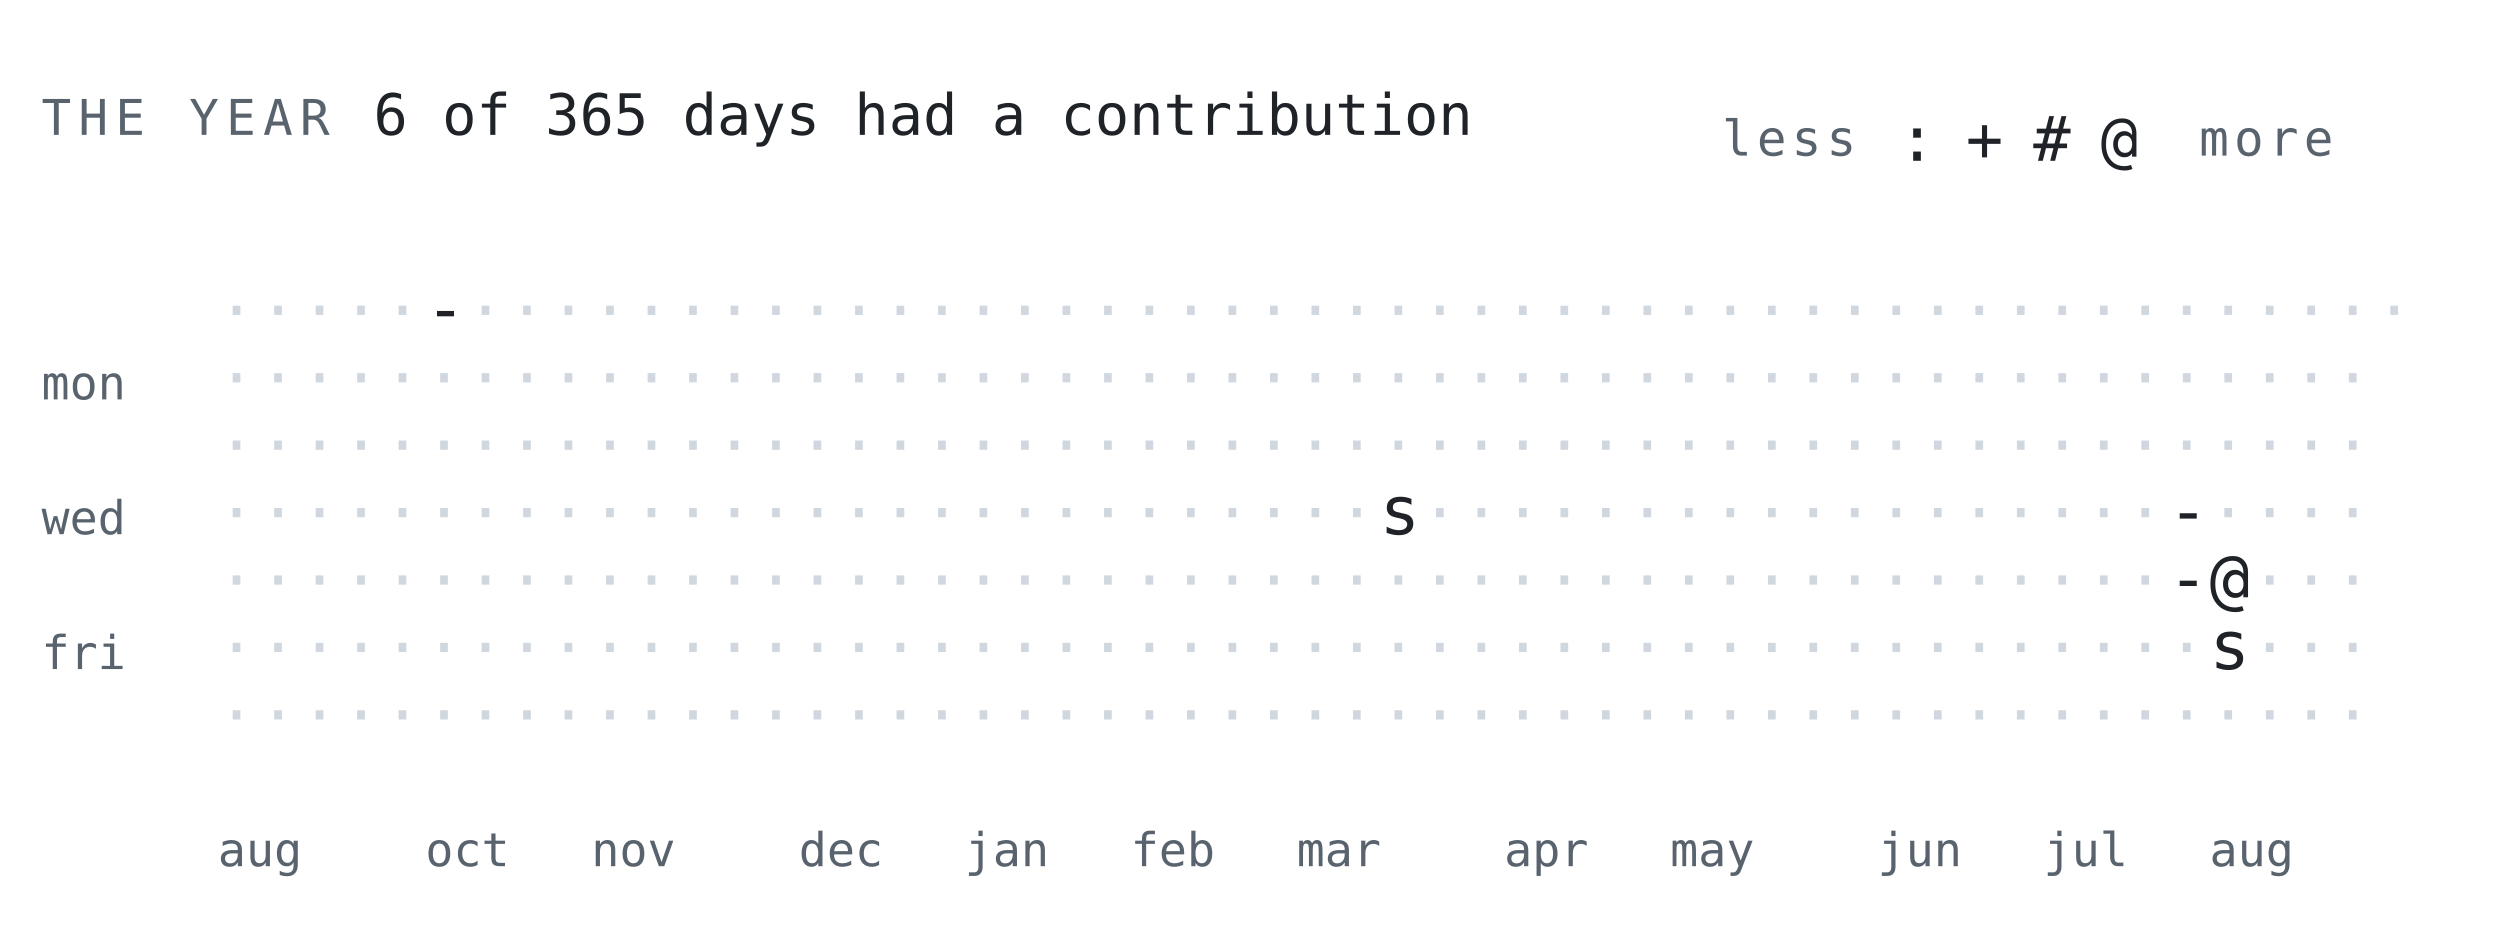
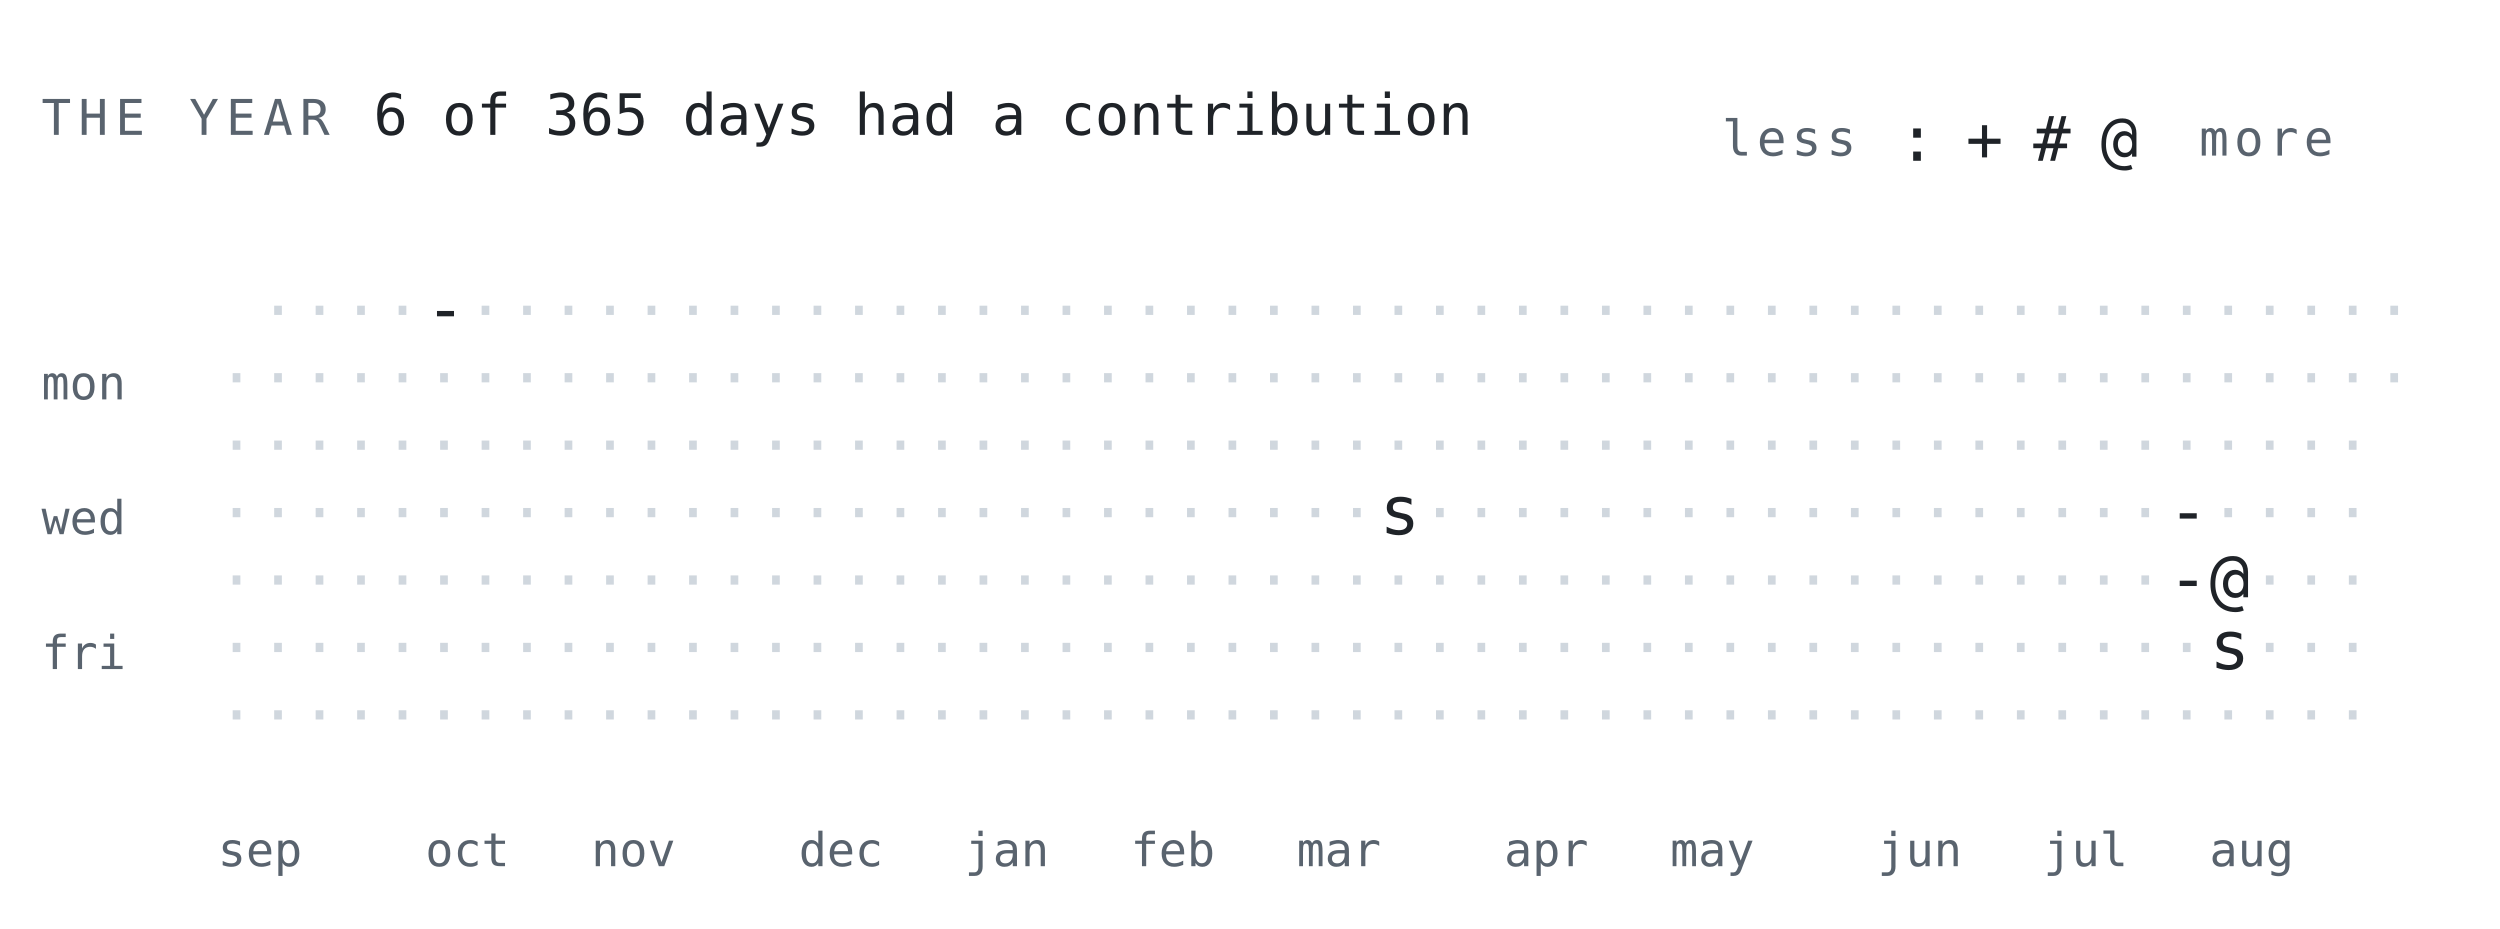
<svg xmlns="http://www.w3.org/2000/svg" viewBox="0 0 482 179" width="482" font-family="'JetBrains Mono', ui-monospace, SFMono-Regular, monospace">
  <style>
  .s{fill:#1f2328}  .m{fill:#59636e}  .t{fill:#d0d7de}
  .stk{stroke:#1f2328}  .trk{fill:#eaeef2}
  @media(prefers-color-scheme:dark){
    .s{fill:#e6edf3} .m{fill:#7d8590} .t{fill:#30363d}
    .stk{stroke:#e6edf3} .trk{fill:#21262d}
  }
</style>
  <rect fill="none" width="482" height="179" />
  <text class="m" x="8" y="26" font-size="9.5" letter-spacing="1.4">THE YEAR</text>
  <text class="s" x="72" y="26" font-size="11">6 of 365 days had a contribution</text>
  <text class="m" x="332" y="30" font-size="9.5" letter-spacing="1">less</text>
  <text class="s" x="366" y="31" font-size="12">:</text>
  <text class="s" x="379" y="31" font-size="12">+</text>
  <text class="s" x="392" y="31" font-size="12">#</text>
  <text class="s" x="405" y="31" font-size="12">@</text>
  <text class="m" x="424" y="30" font-size="9.5" letter-spacing="1">more</text>
-   <text class="t" x="42.0" y="64.0" font-size="12" xml:space="preserve">·</text>
  <text class="t" x="42.0" y="77.0" font-size="12" xml:space="preserve">·</text>
  <text class="t" x="42.0" y="90.0" font-size="12" xml:space="preserve">·</text>
  <text class="t" x="42.0" y="103.0" font-size="12" xml:space="preserve">·</text>
  <text class="t" x="42.0" y="116.0" font-size="12" xml:space="preserve">·</text>
  <text class="t" x="42.0" y="129.0" font-size="12" xml:space="preserve">·</text>
  <text class="t" x="42.0" y="142.0" font-size="12" xml:space="preserve">·</text>
  <text class="t" x="50.0" y="64.0" font-size="12" xml:space="preserve">·</text>
  <text class="t" x="50.0" y="77.0" font-size="12" xml:space="preserve">·</text>
  <text class="t" x="50.0" y="90.0" font-size="12" xml:space="preserve">·</text>
  <text class="t" x="50.0" y="103.0" font-size="12" xml:space="preserve">·</text>
  <text class="t" x="50.0" y="116.0" font-size="12" xml:space="preserve">·</text>
  <text class="t" x="50.0" y="129.0" font-size="12" xml:space="preserve">·</text>
  <text class="t" x="50.0" y="142.0" font-size="12" xml:space="preserve">·</text>
  <text class="t" x="58.0" y="64.0" font-size="12" xml:space="preserve">·</text>
  <text class="t" x="58.0" y="77.0" font-size="12" xml:space="preserve">·</text>
  <text class="t" x="58.0" y="90.0" font-size="12" xml:space="preserve">·</text>
  <text class="t" x="58.0" y="103.0" font-size="12" xml:space="preserve">·</text>
  <text class="t" x="58.0" y="116.0" font-size="12" xml:space="preserve">·</text>
  <text class="t" x="58.0" y="129.0" font-size="12" xml:space="preserve">·</text>
  <text class="t" x="58.0" y="142.0" font-size="12" xml:space="preserve">·</text>
  <text class="t" x="66.0" y="64.0" font-size="12" xml:space="preserve">·</text>
  <text class="t" x="66.0" y="77.0" font-size="12" xml:space="preserve">·</text>
  <text class="t" x="66.0" y="90.0" font-size="12" xml:space="preserve">·</text>
  <text class="t" x="66.0" y="103.0" font-size="12" xml:space="preserve">·</text>
  <text class="t" x="66.0" y="116.0" font-size="12" xml:space="preserve">·</text>
  <text class="t" x="66.0" y="129.0" font-size="12" xml:space="preserve">·</text>
  <text class="t" x="66.0" y="142.0" font-size="12" xml:space="preserve">·</text>
  <text class="t" x="74.0" y="64.0" font-size="12" xml:space="preserve">·</text>
  <text class="t" x="74.0" y="77.0" font-size="12" xml:space="preserve">·</text>
  <text class="t" x="74.0" y="90.0" font-size="12" xml:space="preserve">·</text>
  <text class="t" x="74.0" y="103.0" font-size="12" xml:space="preserve">·</text>
  <text class="t" x="74.0" y="116.0" font-size="12" xml:space="preserve">·</text>
  <text class="t" x="74.0" y="129.0" font-size="12" xml:space="preserve">·</text>
  <text class="t" x="74.0" y="142.0" font-size="12" xml:space="preserve">·</text>
  <text class="s" x="82.0" y="64.0" font-size="12.9" xml:space="preserve">-</text>
  <text class="t" x="82.0" y="77.0" font-size="12" xml:space="preserve">·</text>
  <text class="t" x="82.0" y="90.0" font-size="12" xml:space="preserve">·</text>
  <text class="t" x="82.0" y="103.0" font-size="12" xml:space="preserve">·</text>
  <text class="t" x="82.0" y="116.0" font-size="12" xml:space="preserve">·</text>
  <text class="t" x="82.0" y="129.0" font-size="12" xml:space="preserve">·</text>
  <text class="t" x="82.0" y="142.0" font-size="12" xml:space="preserve">·</text>
  <text class="t" x="90.0" y="64.0" font-size="12" xml:space="preserve">·</text>
  <text class="t" x="90.0" y="77.0" font-size="12" xml:space="preserve">·</text>
  <text class="t" x="90.0" y="90.0" font-size="12" xml:space="preserve">·</text>
  <text class="t" x="90.0" y="103.0" font-size="12" xml:space="preserve">·</text>
  <text class="t" x="90.0" y="116.0" font-size="12" xml:space="preserve">·</text>
  <text class="t" x="90.0" y="129.0" font-size="12" xml:space="preserve">·</text>
  <text class="t" x="90.0" y="142.0" font-size="12" xml:space="preserve">·</text>
  <text class="t" x="98.0" y="64.0" font-size="12" xml:space="preserve">·</text>
  <text class="t" x="98.0" y="77.0" font-size="12" xml:space="preserve">·</text>
  <text class="t" x="98.0" y="90.0" font-size="12" xml:space="preserve">·</text>
  <text class="t" x="98.0" y="103.0" font-size="12" xml:space="preserve">·</text>
  <text class="t" x="98.0" y="116.0" font-size="12" xml:space="preserve">·</text>
  <text class="t" x="98.0" y="129.0" font-size="12" xml:space="preserve">·</text>
  <text class="t" x="98.0" y="142.0" font-size="12" xml:space="preserve">·</text>
  <text class="t" x="106.0" y="64.0" font-size="12" xml:space="preserve">·</text>
  <text class="t" x="106.0" y="77.0" font-size="12" xml:space="preserve">·</text>
  <text class="t" x="106.0" y="90.0" font-size="12" xml:space="preserve">·</text>
  <text class="t" x="106.0" y="103.0" font-size="12" xml:space="preserve">·</text>
  <text class="t" x="106.0" y="116.0" font-size="12" xml:space="preserve">·</text>
  <text class="t" x="106.0" y="129.0" font-size="12" xml:space="preserve">·</text>
  <text class="t" x="106.0" y="142.0" font-size="12" xml:space="preserve">·</text>
  <text class="t" x="114.0" y="64.0" font-size="12" xml:space="preserve">·</text>
  <text class="t" x="114.0" y="77.0" font-size="12" xml:space="preserve">·</text>
  <text class="t" x="114.0" y="90.0" font-size="12" xml:space="preserve">·</text>
  <text class="t" x="114.0" y="103.0" font-size="12" xml:space="preserve">·</text>
  <text class="t" x="114.0" y="116.0" font-size="12" xml:space="preserve">·</text>
  <text class="t" x="114.0" y="129.0" font-size="12" xml:space="preserve">·</text>
  <text class="t" x="114.0" y="142.0" font-size="12" xml:space="preserve">·</text>
  <text class="t" x="122.0" y="64.0" font-size="12" xml:space="preserve">·</text>
  <text class="t" x="122.0" y="77.0" font-size="12" xml:space="preserve">·</text>
  <text class="t" x="122.0" y="90.0" font-size="12" xml:space="preserve">·</text>
  <text class="t" x="122.0" y="103.0" font-size="12" xml:space="preserve">·</text>
  <text class="t" x="122.0" y="116.0" font-size="12" xml:space="preserve">·</text>
  <text class="t" x="122.0" y="129.0" font-size="12" xml:space="preserve">·</text>
  <text class="t" x="122.0" y="142.0" font-size="12" xml:space="preserve">·</text>
  <text class="t" x="130.0" y="64.0" font-size="12" xml:space="preserve">·</text>
  <text class="t" x="130.0" y="77.0" font-size="12" xml:space="preserve">·</text>
  <text class="t" x="130.0" y="90.0" font-size="12" xml:space="preserve">·</text>
  <text class="t" x="130.0" y="103.0" font-size="12" xml:space="preserve">·</text>
  <text class="t" x="130.0" y="116.0" font-size="12" xml:space="preserve">·</text>
  <text class="t" x="130.0" y="129.0" font-size="12" xml:space="preserve">·</text>
  <text class="t" x="130.0" y="142.0" font-size="12" xml:space="preserve">·</text>
  <text class="t" x="138.0" y="64.0" font-size="12" xml:space="preserve">·</text>
  <text class="t" x="138.0" y="77.0" font-size="12" xml:space="preserve">·</text>
  <text class="t" x="138.0" y="90.0" font-size="12" xml:space="preserve">·</text>
  <text class="t" x="138.0" y="103.0" font-size="12" xml:space="preserve">·</text>
  <text class="t" x="138.0" y="116.0" font-size="12" xml:space="preserve">·</text>
  <text class="t" x="138.0" y="129.0" font-size="12" xml:space="preserve">·</text>
  <text class="t" x="138.0" y="142.0" font-size="12" xml:space="preserve">·</text>
  <text class="t" x="146.0" y="64.0" font-size="12" xml:space="preserve">·</text>
  <text class="t" x="146.0" y="77.0" font-size="12" xml:space="preserve">·</text>
  <text class="t" x="146.0" y="90.0" font-size="12" xml:space="preserve">·</text>
  <text class="t" x="146.0" y="103.0" font-size="12" xml:space="preserve">·</text>
  <text class="t" x="146.0" y="116.0" font-size="12" xml:space="preserve">·</text>
  <text class="t" x="146.0" y="129.0" font-size="12" xml:space="preserve">·</text>
  <text class="t" x="146.0" y="142.0" font-size="12" xml:space="preserve">·</text>
  <text class="t" x="154.0" y="64.0" font-size="12" xml:space="preserve">·</text>
  <text class="t" x="154.0" y="77.0" font-size="12" xml:space="preserve">·</text>
  <text class="t" x="154.0" y="90.0" font-size="12" xml:space="preserve">·</text>
  <text class="t" x="154.0" y="103.0" font-size="12" xml:space="preserve">·</text>
  <text class="t" x="154.0" y="116.0" font-size="12" xml:space="preserve">·</text>
  <text class="t" x="154.0" y="129.0" font-size="12" xml:space="preserve">·</text>
  <text class="t" x="154.0" y="142.0" font-size="12" xml:space="preserve">·</text>
  <text class="t" x="162.0" y="64.0" font-size="12" xml:space="preserve">·</text>
  <text class="t" x="162.0" y="77.0" font-size="12" xml:space="preserve">·</text>
  <text class="t" x="162.0" y="90.0" font-size="12" xml:space="preserve">·</text>
  <text class="t" x="162.0" y="103.0" font-size="12" xml:space="preserve">·</text>
  <text class="t" x="162.0" y="116.0" font-size="12" xml:space="preserve">·</text>
  <text class="t" x="162.0" y="129.0" font-size="12" xml:space="preserve">·</text>
  <text class="t" x="162.0" y="142.0" font-size="12" xml:space="preserve">·</text>
  <text class="t" x="170.0" y="64.0" font-size="12" xml:space="preserve">·</text>
  <text class="t" x="170.0" y="77.0" font-size="12" xml:space="preserve">·</text>
  <text class="t" x="170.0" y="90.0" font-size="12" xml:space="preserve">·</text>
  <text class="t" x="170.0" y="103.0" font-size="12" xml:space="preserve">·</text>
  <text class="t" x="170.0" y="116.0" font-size="12" xml:space="preserve">·</text>
  <text class="t" x="170.0" y="129.0" font-size="12" xml:space="preserve">·</text>
  <text class="t" x="170.0" y="142.0" font-size="12" xml:space="preserve">·</text>
  <text class="t" x="178.0" y="64.0" font-size="12" xml:space="preserve">·</text>
  <text class="t" x="178.0" y="77.0" font-size="12" xml:space="preserve">·</text>
  <text class="t" x="178.0" y="90.0" font-size="12" xml:space="preserve">·</text>
  <text class="t" x="178.0" y="103.0" font-size="12" xml:space="preserve">·</text>
  <text class="t" x="178.0" y="116.0" font-size="12" xml:space="preserve">·</text>
  <text class="t" x="178.0" y="129.0" font-size="12" xml:space="preserve">·</text>
  <text class="t" x="178.0" y="142.0" font-size="12" xml:space="preserve">·</text>
  <text class="t" x="186.0" y="64.0" font-size="12" xml:space="preserve">·</text>
  <text class="t" x="186.0" y="77.0" font-size="12" xml:space="preserve">·</text>
  <text class="t" x="186.0" y="90.0" font-size="12" xml:space="preserve">·</text>
  <text class="t" x="186.0" y="103.0" font-size="12" xml:space="preserve">·</text>
  <text class="t" x="186.0" y="116.0" font-size="12" xml:space="preserve">·</text>
  <text class="t" x="186.0" y="129.0" font-size="12" xml:space="preserve">·</text>
  <text class="t" x="186.0" y="142.0" font-size="12" xml:space="preserve">·</text>
  <text class="t" x="194.0" y="64.0" font-size="12" xml:space="preserve">·</text>
  <text class="t" x="194.0" y="77.0" font-size="12" xml:space="preserve">·</text>
  <text class="t" x="194.0" y="90.0" font-size="12" xml:space="preserve">·</text>
  <text class="t" x="194.0" y="103.0" font-size="12" xml:space="preserve">·</text>
  <text class="t" x="194.0" y="116.0" font-size="12" xml:space="preserve">·</text>
  <text class="t" x="194.0" y="129.0" font-size="12" xml:space="preserve">·</text>
  <text class="t" x="194.0" y="142.0" font-size="12" xml:space="preserve">·</text>
  <text class="t" x="202.0" y="64.0" font-size="12" xml:space="preserve">·</text>
  <text class="t" x="202.0" y="77.0" font-size="12" xml:space="preserve">·</text>
  <text class="t" x="202.0" y="90.0" font-size="12" xml:space="preserve">·</text>
  <text class="t" x="202.0" y="103.0" font-size="12" xml:space="preserve">·</text>
  <text class="t" x="202.0" y="116.0" font-size="12" xml:space="preserve">·</text>
  <text class="t" x="202.0" y="129.0" font-size="12" xml:space="preserve">·</text>
  <text class="t" x="202.0" y="142.0" font-size="12" xml:space="preserve">·</text>
  <text class="t" x="210.0" y="64.0" font-size="12" xml:space="preserve">·</text>
  <text class="t" x="210.0" y="77.0" font-size="12" xml:space="preserve">·</text>
  <text class="t" x="210.0" y="90.0" font-size="12" xml:space="preserve">·</text>
  <text class="t" x="210.0" y="103.0" font-size="12" xml:space="preserve">·</text>
  <text class="t" x="210.0" y="116.0" font-size="12" xml:space="preserve">·</text>
  <text class="t" x="210.0" y="129.0" font-size="12" xml:space="preserve">·</text>
  <text class="t" x="210.0" y="142.0" font-size="12" xml:space="preserve">·</text>
  <text class="t" x="218.0" y="64.0" font-size="12" xml:space="preserve">·</text>
  <text class="t" x="218.0" y="77.0" font-size="12" xml:space="preserve">·</text>
  <text class="t" x="218.0" y="90.0" font-size="12" xml:space="preserve">·</text>
  <text class="t" x="218.0" y="103.0" font-size="12" xml:space="preserve">·</text>
  <text class="t" x="218.0" y="116.0" font-size="12" xml:space="preserve">·</text>
  <text class="t" x="218.0" y="129.0" font-size="12" xml:space="preserve">·</text>
  <text class="t" x="218.0" y="142.0" font-size="12" xml:space="preserve">·</text>
  <text class="t" x="226.0" y="64.0" font-size="12" xml:space="preserve">·</text>
  <text class="t" x="226.0" y="77.0" font-size="12" xml:space="preserve">·</text>
  <text class="t" x="226.0" y="90.0" font-size="12" xml:space="preserve">·</text>
  <text class="t" x="226.0" y="103.0" font-size="12" xml:space="preserve">·</text>
  <text class="t" x="226.0" y="116.0" font-size="12" xml:space="preserve">·</text>
  <text class="t" x="226.0" y="129.0" font-size="12" xml:space="preserve">·</text>
  <text class="t" x="226.0" y="142.0" font-size="12" xml:space="preserve">·</text>
  <text class="t" x="234.0" y="64.0" font-size="12" xml:space="preserve">·</text>
  <text class="t" x="234.0" y="77.0" font-size="12" xml:space="preserve">·</text>
  <text class="t" x="234.0" y="90.0" font-size="12" xml:space="preserve">·</text>
  <text class="t" x="234.0" y="103.0" font-size="12" xml:space="preserve">·</text>
  <text class="t" x="234.0" y="116.0" font-size="12" xml:space="preserve">·</text>
  <text class="t" x="234.0" y="129.0" font-size="12" xml:space="preserve">·</text>
  <text class="t" x="234.0" y="142.0" font-size="12" xml:space="preserve">·</text>
  <text class="t" x="242.0" y="64.0" font-size="12" xml:space="preserve">·</text>
  <text class="t" x="242.0" y="77.0" font-size="12" xml:space="preserve">·</text>
  <text class="t" x="242.0" y="90.0" font-size="12" xml:space="preserve">·</text>
  <text class="t" x="242.0" y="103.0" font-size="12" xml:space="preserve">·</text>
  <text class="t" x="242.0" y="116.0" font-size="12" xml:space="preserve">·</text>
  <text class="t" x="242.0" y="129.0" font-size="12" xml:space="preserve">·</text>
  <text class="t" x="242.0" y="142.0" font-size="12" xml:space="preserve">·</text>
  <text class="t" x="250.0" y="64.0" font-size="12" xml:space="preserve">·</text>
  <text class="t" x="250.0" y="77.0" font-size="12" xml:space="preserve">·</text>
  <text class="t" x="250.0" y="90.0" font-size="12" xml:space="preserve">·</text>
  <text class="t" x="250.0" y="103.0" font-size="12" xml:space="preserve">·</text>
  <text class="t" x="250.0" y="116.0" font-size="12" xml:space="preserve">·</text>
  <text class="t" x="250.0" y="129.0" font-size="12" xml:space="preserve">·</text>
  <text class="t" x="250.0" y="142.0" font-size="12" xml:space="preserve">·</text>
  <text class="t" x="258.0" y="64.0" font-size="12" xml:space="preserve">·</text>
  <text class="t" x="258.0" y="77.0" font-size="12" xml:space="preserve">·</text>
  <text class="t" x="258.0" y="90.0" font-size="12" xml:space="preserve">·</text>
  <text class="t" x="258.0" y="103.0" font-size="12" xml:space="preserve">·</text>
  <text class="t" x="258.0" y="116.0" font-size="12" xml:space="preserve">·</text>
  <text class="t" x="258.0" y="129.0" font-size="12" xml:space="preserve">·</text>
  <text class="t" x="258.0" y="142.0" font-size="12" xml:space="preserve">·</text>
  <text class="t" x="266.0" y="64.0" font-size="12" xml:space="preserve">·</text>
  <text class="t" x="266.0" y="77.0" font-size="12" xml:space="preserve">·</text>
  <text class="t" x="266.0" y="90.0" font-size="12" xml:space="preserve">·</text>
  <text class="s" x="266.0" y="103.0" font-size="12.9" xml:space="preserve">s</text>
  <text class="t" x="266.0" y="116.0" font-size="12" xml:space="preserve">·</text>
  <text class="t" x="266.0" y="129.0" font-size="12" xml:space="preserve">·</text>
  <text class="t" x="266.0" y="142.0" font-size="12" xml:space="preserve">·</text>
  <text class="t" x="274.0" y="64.0" font-size="12" xml:space="preserve">·</text>
  <text class="t" x="274.0" y="77.0" font-size="12" xml:space="preserve">·</text>
  <text class="t" x="274.0" y="90.0" font-size="12" xml:space="preserve">·</text>
  <text class="t" x="274.0" y="103.0" font-size="12" xml:space="preserve">·</text>
  <text class="t" x="274.0" y="116.0" font-size="12" xml:space="preserve">·</text>
  <text class="t" x="274.0" y="129.0" font-size="12" xml:space="preserve">·</text>
  <text class="t" x="274.0" y="142.0" font-size="12" xml:space="preserve">·</text>
  <text class="t" x="282.0" y="64.0" font-size="12" xml:space="preserve">·</text>
  <text class="t" x="282.0" y="77.0" font-size="12" xml:space="preserve">·</text>
  <text class="t" x="282.0" y="90.0" font-size="12" xml:space="preserve">·</text>
  <text class="t" x="282.0" y="103.0" font-size="12" xml:space="preserve">·</text>
  <text class="t" x="282.0" y="116.0" font-size="12" xml:space="preserve">·</text>
  <text class="t" x="282.0" y="129.0" font-size="12" xml:space="preserve">·</text>
  <text class="t" x="282.0" y="142.0" font-size="12" xml:space="preserve">·</text>
  <text class="t" x="290.0" y="64.0" font-size="12" xml:space="preserve">·</text>
  <text class="t" x="290.0" y="77.0" font-size="12" xml:space="preserve">·</text>
  <text class="t" x="290.0" y="90.0" font-size="12" xml:space="preserve">·</text>
  <text class="t" x="290.0" y="103.0" font-size="12" xml:space="preserve">·</text>
  <text class="t" x="290.0" y="116.0" font-size="12" xml:space="preserve">·</text>
  <text class="t" x="290.0" y="129.0" font-size="12" xml:space="preserve">·</text>
  <text class="t" x="290.0" y="142.0" font-size="12" xml:space="preserve">·</text>
  <text class="t" x="298.0" y="64.0" font-size="12" xml:space="preserve">·</text>
  <text class="t" x="298.0" y="77.0" font-size="12" xml:space="preserve">·</text>
  <text class="t" x="298.0" y="90.0" font-size="12" xml:space="preserve">·</text>
  <text class="t" x="298.0" y="103.0" font-size="12" xml:space="preserve">·</text>
  <text class="t" x="298.0" y="116.0" font-size="12" xml:space="preserve">·</text>
  <text class="t" x="298.0" y="129.0" font-size="12" xml:space="preserve">·</text>
  <text class="t" x="298.0" y="142.0" font-size="12" xml:space="preserve">·</text>
  <text class="t" x="306.0" y="64.0" font-size="12" xml:space="preserve">·</text>
  <text class="t" x="306.0" y="77.0" font-size="12" xml:space="preserve">·</text>
  <text class="t" x="306.0" y="90.0" font-size="12" xml:space="preserve">·</text>
  <text class="t" x="306.0" y="103.0" font-size="12" xml:space="preserve">·</text>
  <text class="t" x="306.0" y="116.0" font-size="12" xml:space="preserve">·</text>
  <text class="t" x="306.0" y="129.0" font-size="12" xml:space="preserve">·</text>
  <text class="t" x="306.0" y="142.0" font-size="12" xml:space="preserve">·</text>
  <text class="t" x="314.0" y="64.0" font-size="12" xml:space="preserve">·</text>
  <text class="t" x="314.0" y="77.0" font-size="12" xml:space="preserve">·</text>
  <text class="t" x="314.0" y="90.0" font-size="12" xml:space="preserve">·</text>
  <text class="t" x="314.0" y="103.0" font-size="12" xml:space="preserve">·</text>
  <text class="t" x="314.0" y="116.0" font-size="12" xml:space="preserve">·</text>
  <text class="t" x="314.0" y="129.0" font-size="12" xml:space="preserve">·</text>
  <text class="t" x="314.0" y="142.0" font-size="12" xml:space="preserve">·</text>
  <text class="t" x="322.0" y="64.0" font-size="12" xml:space="preserve">·</text>
  <text class="t" x="322.0" y="77.0" font-size="12" xml:space="preserve">·</text>
  <text class="t" x="322.0" y="90.0" font-size="12" xml:space="preserve">·</text>
  <text class="t" x="322.0" y="103.0" font-size="12" xml:space="preserve">·</text>
  <text class="t" x="322.0" y="116.0" font-size="12" xml:space="preserve">·</text>
  <text class="t" x="322.0" y="129.0" font-size="12" xml:space="preserve">·</text>
  <text class="t" x="322.0" y="142.0" font-size="12" xml:space="preserve">·</text>
  <text class="t" x="330.0" y="64.0" font-size="12" xml:space="preserve">·</text>
  <text class="t" x="330.0" y="77.0" font-size="12" xml:space="preserve">·</text>
  <text class="t" x="330.0" y="90.0" font-size="12" xml:space="preserve">·</text>
  <text class="t" x="330.0" y="103.0" font-size="12" xml:space="preserve">·</text>
  <text class="t" x="330.0" y="116.0" font-size="12" xml:space="preserve">·</text>
  <text class="t" x="330.0" y="129.0" font-size="12" xml:space="preserve">·</text>
  <text class="t" x="330.0" y="142.0" font-size="12" xml:space="preserve">·</text>
  <text class="t" x="338.0" y="64.0" font-size="12" xml:space="preserve">·</text>
  <text class="t" x="338.0" y="77.0" font-size="12" xml:space="preserve">·</text>
  <text class="t" x="338.0" y="90.0" font-size="12" xml:space="preserve">·</text>
  <text class="t" x="338.0" y="103.0" font-size="12" xml:space="preserve">·</text>
  <text class="t" x="338.0" y="116.0" font-size="12" xml:space="preserve">·</text>
  <text class="t" x="338.0" y="129.0" font-size="12" xml:space="preserve">·</text>
  <text class="t" x="338.0" y="142.0" font-size="12" xml:space="preserve">·</text>
  <text class="t" x="346.0" y="64.0" font-size="12" xml:space="preserve">·</text>
  <text class="t" x="346.0" y="77.0" font-size="12" xml:space="preserve">·</text>
  <text class="t" x="346.0" y="90.0" font-size="12" xml:space="preserve">·</text>
  <text class="t" x="346.0" y="103.0" font-size="12" xml:space="preserve">·</text>
  <text class="t" x="346.0" y="116.0" font-size="12" xml:space="preserve">·</text>
  <text class="t" x="346.0" y="129.0" font-size="12" xml:space="preserve">·</text>
  <text class="t" x="346.0" y="142.0" font-size="12" xml:space="preserve">·</text>
  <text class="t" x="354.0" y="64.0" font-size="12" xml:space="preserve">·</text>
  <text class="t" x="354.0" y="77.0" font-size="12" xml:space="preserve">·</text>
  <text class="t" x="354.0" y="90.0" font-size="12" xml:space="preserve">·</text>
  <text class="t" x="354.0" y="103.0" font-size="12" xml:space="preserve">·</text>
  <text class="t" x="354.0" y="116.0" font-size="12" xml:space="preserve">·</text>
  <text class="t" x="354.0" y="129.0" font-size="12" xml:space="preserve">·</text>
  <text class="t" x="354.0" y="142.0" font-size="12" xml:space="preserve">·</text>
  <text class="t" x="362.0" y="64.0" font-size="12" xml:space="preserve">·</text>
  <text class="t" x="362.0" y="77.0" font-size="12" xml:space="preserve">·</text>
  <text class="t" x="362.0" y="90.0" font-size="12" xml:space="preserve">·</text>
  <text class="t" x="362.0" y="103.0" font-size="12" xml:space="preserve">·</text>
  <text class="t" x="362.0" y="116.0" font-size="12" xml:space="preserve">·</text>
  <text class="t" x="362.0" y="129.0" font-size="12" xml:space="preserve">·</text>
  <text class="t" x="362.0" y="142.0" font-size="12" xml:space="preserve">·</text>
  <text class="t" x="370.0" y="64.0" font-size="12" xml:space="preserve">·</text>
  <text class="t" x="370.0" y="77.0" font-size="12" xml:space="preserve">·</text>
  <text class="t" x="370.0" y="90.0" font-size="12" xml:space="preserve">·</text>
  <text class="t" x="370.0" y="103.0" font-size="12" xml:space="preserve">·</text>
  <text class="t" x="370.0" y="116.0" font-size="12" xml:space="preserve">·</text>
  <text class="t" x="370.0" y="129.0" font-size="12" xml:space="preserve">·</text>
  <text class="t" x="370.0" y="142.0" font-size="12" xml:space="preserve">·</text>
  <text class="t" x="378.0" y="64.0" font-size="12" xml:space="preserve">·</text>
  <text class="t" x="378.0" y="77.0" font-size="12" xml:space="preserve">·</text>
  <text class="t" x="378.0" y="90.0" font-size="12" xml:space="preserve">·</text>
  <text class="t" x="378.0" y="103.0" font-size="12" xml:space="preserve">·</text>
  <text class="t" x="378.0" y="116.0" font-size="12" xml:space="preserve">·</text>
  <text class="t" x="378.0" y="129.0" font-size="12" xml:space="preserve">·</text>
  <text class="t" x="378.0" y="142.0" font-size="12" xml:space="preserve">·</text>
  <text class="t" x="386.0" y="64.0" font-size="12" xml:space="preserve">·</text>
  <text class="t" x="386.0" y="77.0" font-size="12" xml:space="preserve">·</text>
  <text class="t" x="386.0" y="90.0" font-size="12" xml:space="preserve">·</text>
  <text class="t" x="386.0" y="103.0" font-size="12" xml:space="preserve">·</text>
  <text class="t" x="386.0" y="116.0" font-size="12" xml:space="preserve">·</text>
  <text class="t" x="386.0" y="129.0" font-size="12" xml:space="preserve">·</text>
  <text class="t" x="386.0" y="142.0" font-size="12" xml:space="preserve">·</text>
  <text class="t" x="394.0" y="64.0" font-size="12" xml:space="preserve">·</text>
  <text class="t" x="394.0" y="77.0" font-size="12" xml:space="preserve">·</text>
  <text class="t" x="394.0" y="90.0" font-size="12" xml:space="preserve">·</text>
  <text class="t" x="394.0" y="103.0" font-size="12" xml:space="preserve">·</text>
  <text class="t" x="394.0" y="116.0" font-size="12" xml:space="preserve">·</text>
  <text class="t" x="394.0" y="129.0" font-size="12" xml:space="preserve">·</text>
  <text class="t" x="394.0" y="142.0" font-size="12" xml:space="preserve">·</text>
  <text class="t" x="402.0" y="64.0" font-size="12" xml:space="preserve">·</text>
  <text class="t" x="402.0" y="77.0" font-size="12" xml:space="preserve">·</text>
  <text class="t" x="402.0" y="90.0" font-size="12" xml:space="preserve">·</text>
  <text class="t" x="402.0" y="103.0" font-size="12" xml:space="preserve">·</text>
  <text class="t" x="402.0" y="116.0" font-size="12" xml:space="preserve">·</text>
  <text class="t" x="402.0" y="129.0" font-size="12" xml:space="preserve">·</text>
  <text class="t" x="402.0" y="142.0" font-size="12" xml:space="preserve">·</text>
  <text class="t" x="410.0" y="64.0" font-size="12" xml:space="preserve">·</text>
  <text class="t" x="410.0" y="77.0" font-size="12" xml:space="preserve">·</text>
  <text class="t" x="410.0" y="90.0" font-size="12" xml:space="preserve">·</text>
  <text class="t" x="410.0" y="103.0" font-size="12" xml:space="preserve">·</text>
  <text class="t" x="410.0" y="116.0" font-size="12" xml:space="preserve">·</text>
  <text class="t" x="410.0" y="129.0" font-size="12" xml:space="preserve">·</text>
  <text class="t" x="410.0" y="142.0" font-size="12" xml:space="preserve">·</text>
  <text class="t" x="418.0" y="64.0" font-size="12" xml:space="preserve">·</text>
  <text class="t" x="418.0" y="77.0" font-size="12" xml:space="preserve">·</text>
  <text class="t" x="418.0" y="90.0" font-size="12" xml:space="preserve">·</text>
  <text class="s" x="418.0" y="103.0" font-size="12.9" xml:space="preserve">-</text>
  <text class="s" x="418.0" y="116.0" font-size="12.9" xml:space="preserve">-</text>
  <text class="t" x="418.0" y="129.0" font-size="12" xml:space="preserve">·</text>
  <text class="t" x="418.0" y="142.0" font-size="12" xml:space="preserve">·</text>
  <text class="t" x="426.0" y="64.0" font-size="12" xml:space="preserve">·</text>
  <text class="t" x="426.0" y="77.0" font-size="12" xml:space="preserve">·</text>
  <text class="t" x="426.0" y="90.0" font-size="12" xml:space="preserve">·</text>
  <text class="t" x="426.0" y="103.0" font-size="12" xml:space="preserve">·</text>
  <text class="s" x="426.0" y="116.0" font-size="12.9" xml:space="preserve">@</text>
  <text class="s" x="426.0" y="129.0" font-size="12.9" xml:space="preserve">s</text>
  <text class="t" x="426.0" y="142.0" font-size="12" xml:space="preserve">·</text>
  <text class="t" x="434.0" y="64.0" font-size="12" xml:space="preserve">·</text>
  <text class="t" x="434.0" y="77.0" font-size="12" xml:space="preserve">·</text>
  <text class="t" x="434.0" y="90.0" font-size="12" xml:space="preserve">·</text>
  <text class="t" x="434.0" y="103.0" font-size="12" xml:space="preserve">·</text>
  <text class="t" x="434.0" y="116.0" font-size="12" xml:space="preserve">·</text>
  <text class="t" x="434.0" y="129.0" font-size="12" xml:space="preserve">·</text>
  <text class="t" x="434.0" y="142.0" font-size="12" xml:space="preserve">·</text>
  <text class="t" x="442.0" y="64.0" font-size="12" xml:space="preserve">·</text>
  <text class="t" x="442.0" y="77.0" font-size="12" xml:space="preserve">·</text>
  <text class="t" x="442.0" y="90.0" font-size="12" xml:space="preserve">·</text>
  <text class="t" x="442.0" y="103.0" font-size="12" xml:space="preserve">·</text>
  <text class="t" x="442.0" y="116.0" font-size="12" xml:space="preserve">·</text>
  <text class="t" x="442.0" y="129.0" font-size="12" xml:space="preserve">·</text>
  <text class="t" x="442.0" y="142.0" font-size="12" xml:space="preserve">·</text>
  <text class="t" x="450.0" y="64.0" font-size="12" xml:space="preserve">·</text>
  <text class="t" x="450.0" y="77.0" font-size="12" xml:space="preserve">·</text>
  <text class="t" x="450.0" y="90.0" font-size="12" xml:space="preserve">·</text>
  <text class="t" x="450.0" y="103.0" font-size="12" xml:space="preserve">·</text>
  <text class="t" x="450.0" y="116.0" font-size="12" xml:space="preserve">·</text>
  <text class="t" x="450.0" y="129.0" font-size="12" xml:space="preserve">·</text>
  <text class="t" x="450.0" y="142.0" font-size="12" xml:space="preserve">·</text>
  <text class="t" x="458.0" y="64.0" font-size="12" xml:space="preserve">·</text>
+   <text class="t" x="458.0" y="77.0" font-size="12" xml:space="preserve">·</text>
  <text class="m" x="8" y="77.0" font-size="9">mon</text>
  <text class="m" x="8" y="103.0" font-size="9">wed</text>
  <text class="m" x="8" y="129.0" font-size="9">fri</text>
-   <text class="m" x="42.0" y="167.0" font-size="9">aug</text>
+   <text class="m" x="42.0" y="167.0" font-size="9">sep</text>
  <text class="m" x="82.0" y="167.0" font-size="9">oct</text>
  <text class="m" x="114.0" y="167.0" font-size="9">nov</text>
  <text class="m" x="154.0" y="167.0" font-size="9">dec</text>
  <text class="m" x="186.0" y="167.0" font-size="9">jan</text>
  <text class="m" x="218.0" y="167.0" font-size="9">feb</text>
  <text class="m" x="250.0" y="167.0" font-size="9">mar</text>
  <text class="m" x="290.0" y="167.0" font-size="9">apr</text>
  <text class="m" x="322.0" y="167.0" font-size="9">may</text>
  <text class="m" x="362.0" y="167.0" font-size="9">jun</text>
  <text class="m" x="394.0" y="167.0" font-size="9">jul</text>
  <text class="m" x="426.0" y="167.0" font-size="9">aug</text>
</svg>
